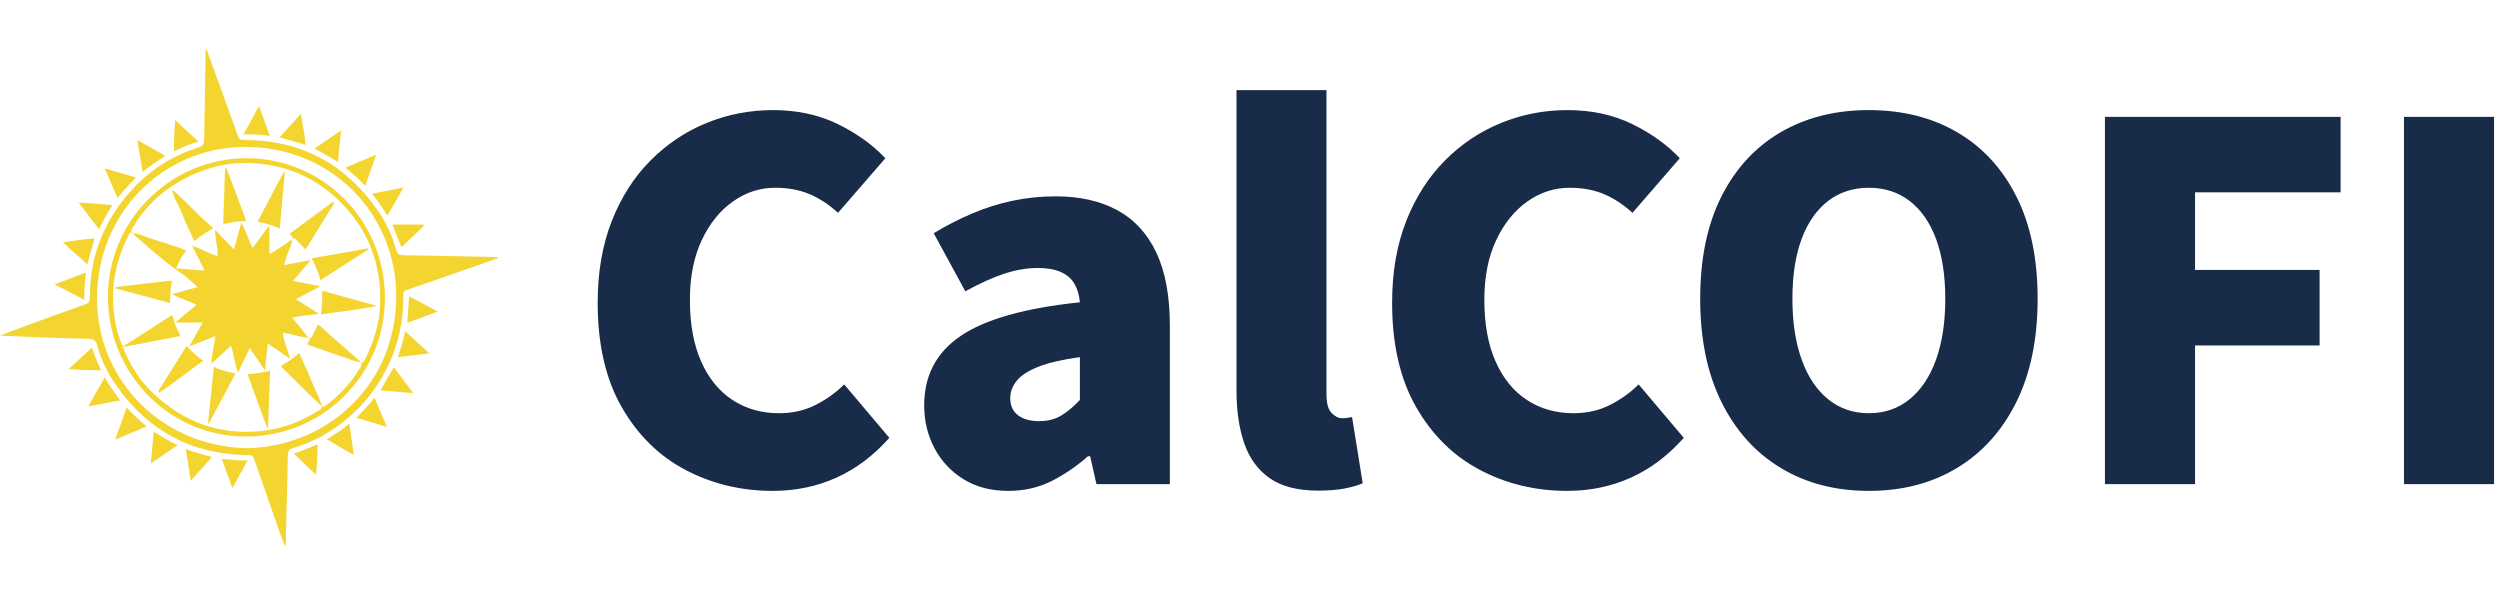
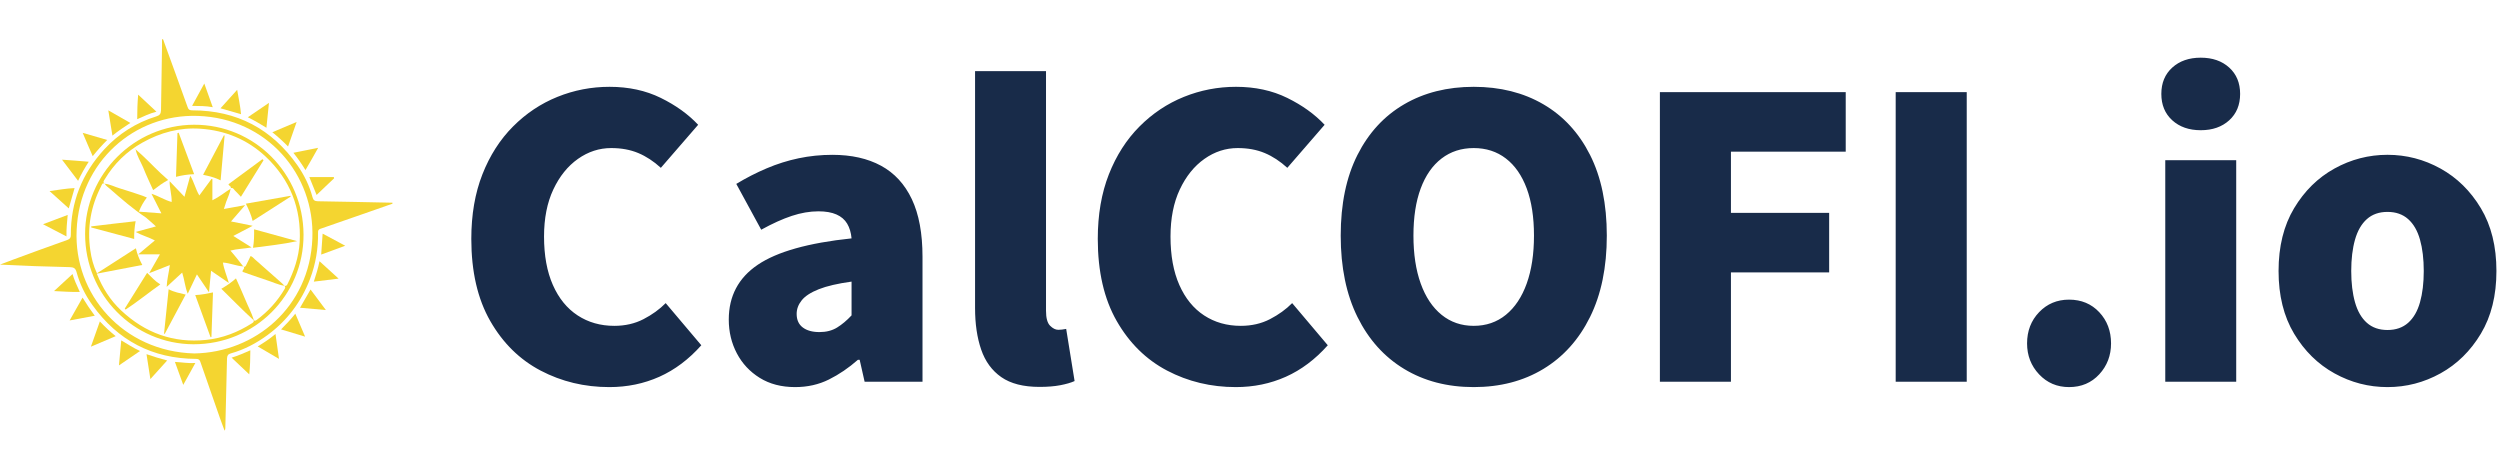
- <svg xmlns="http://www.w3.org/2000/svg" viewBox="0 0 1007 240" width="1007" height="240" role="img" aria-label="CalCOFI">
+ <svg xmlns="http://www.w3.org/2000/svg" viewBox="0 0 1277 240" width="1277" height="240" role="img" aria-label="CalCOFI.io">
  <style>.m{fill:#F4D530}.w{fill:#182B49}</style>
  <g class="m" transform="translate(-34.949,-36.252) scale(0.61747)">
    <path d="M381.3,227.2c-7.3,2.6-14.6,5.1-22,7.7c-12.6,4.4-25.1,8.8-37.7,13.1c-1.7,0.6-1.9,1.5-1.9,3.1 c0.2,13.1-1.9,25.9-6.6,38.3c-7.2,18.9-18.9,34.5-35.2,46.5c-9.3,6.8-19.3,12.1-30.5,15.2c-2.2,0.6-2.9,1.9-3,4.1 c-0.4,19.2-0.9,38.4-1.4,57.6c0,0.7-0.1,1.4-0.6,2.2c-1.2-3.4-2.6-6.8-3.8-10.3c-5.4-15.5-10.8-31-16.2-46.5 c-0.6-1.9-1.5-2.6-3.6-2.6c-36.2-0.2-64.8-15.2-85.8-44.6c-6-8.3-10.4-17.4-13.1-27.3c-0.9-3.2-2.4-3.9-5.6-4 c-19.2-0.4-38.3-1.1-57.7-2.1c3.3-1.2,6.7-2.6,10-3.8c15.2-5.6,30.4-11.2,45.7-16.6c2.2-0.8,2.9-1.8,2.9-4.1 c-0.1-27.3,9.3-50.9,27.7-70.9c11.8-12.8,26.2-22,43-27.2c2.9-0.9,3.8-2.2,3.9-5.1c0.2-16.8,0.5-33.7,0.8-50.5c0.1-2.8,0-5.6,0-8.3 c1.3,0,1.2,0.9,1.4,1.5c6.6,18.2,13.3,36.5,19.8,54.7c0.7,2.1,1.6,2.7,3.9,2.7c36.9,0,65.8,15.4,86.9,45.4c5.6,8,10,16.9,12.5,26.4 c0.7,2.5,1.7,3.3,4.4,3.4c20.6,0.3,41.2,0.8,61.8,1.2C381.2,226.7,381.2,226.9,381.3,227.2z M217.3,351.1 c50.3-0.8,95.5-38.3,97.7-95.1c2.1-52.9-37.6-99.5-94.8-101.4c-52.4-1.8-97.8,38-100.2,94.5C117.5,302.2,158.4,349.5,217.3,351.1z" />
    <path d="M130,192.5c-3.4,5.3-6.2,10.2-8.8,15.8c-4.4-5.8-8.6-11.4-13.3-17.5C115.7,191.3,122.6,191.9,130,192.5z" />
    <path d="M139.2,324.6c4.3,4.6,8.3,8.3,13.1,12.2c-6.8,2.9-13.3,5.6-20.5,8.7C134.4,338.2,136.7,331.6,139.2,324.6z" />
    <path d="M112.6,236.5c-0.5,6.1-1.2,11.6-1,17.8c-6.6-3.5-12.8-6.6-19.4-10.1C99.2,241.5,105.7,239.1,112.6,236.5z" />
    <path d="M122.6,300.2c-7.4,0.2-14.2-0.4-21.3-0.7c5.3-4.8,10.3-9.4,15.3-14.1C117.8,289.6,120,294.7,122.6,300.2z" />
    <path d="M135,319.9c-7,1.3-13.5,2.6-20.8,3.9c3.6-6.4,7-12.4,10.7-18.9C128.1,310.2,131.3,314.9,135,319.9z" />
    <path d="M326.2,315.2c-7.6-0.7-14.4-1.2-21.4-1.9c2.9-5.1,5.7-10,8.7-15.1C317.6,303.8,321.7,309.2,326.2,315.2z" />
    <path d="M281.9,168.1c6.8-2.9,13.1-5.6,20.1-8.5c-2.5,7.2-4.7,13.6-7.1,20.3C290.7,175.6,286.6,171.9,281.9,168.1z" />
    <path d="M97.6,216.8c7.3-1,13.8-2.2,20.7-2.5c-1.6,5.6-3.1,10.9-4.8,16.8C108.3,226.4,103.2,221.8,97.6,216.8z" />
    <path d="M146.2,150c6.4,3.6,12.1,6.9,18.2,10.4c-5,3.4-9.8,6.4-14.8,10.5C148.5,163.9,147.4,157.4,146.2,150z" />
    <path d="M125,168.6c7.1,2.1,13.5,3.9,20.3,5.9c-4.3,4.3-8.1,8.5-12,13.4C130.4,181.4,127.9,175.4,125,168.6z" />
    <path d="M323.5,252c6.3,3.3,12.2,6.5,18.7,10c-6.9,2.5-13.1,4.8-19.9,7.3C322.7,263.4,323.1,257.9,323.5,252z" />
    <path d="M252.8,133c1.2,7.1,2.6,13.4,3.2,20.2c-5.8-1.7-11.2-3.2-17-4.9C243.6,143.2,247.9,138.4,252.8,133z" />
    <path d="M333,206.2c-4.8,4.6-9.6,9-14.5,13.8c-1.9-4.8-4-9.8-6-14.8c6.9,0,13.5,0,20.3,0 C332.7,205.5,332.9,205.8,333,206.2z" />
    <path d="M309.3,199.4c-3.2-5.2-6.3-9.7-10-14.3c6.8-1.3,13.2-2.6,20.5-4.1C316.2,187.5,312.9,193.2,309.3,199.4z" />
    <path d="M316.2,291.7c1.8-5.6,3.5-10.8,4.7-16.9c5.3,4.9,10.3,9.4,15.8,14.4C329.7,290.1,323.1,290.9,316.2,291.7z" />
    <path d="M279.1,143.8c-0.8,7.3-1.4,13.8-2.1,20.6c-5.1-3.1-9.9-6-15.4-8.7C267.3,151.8,272.8,148,279.1,143.8z" />
    <path d="M155,361c0.7-7.3,1.2-13.8,1.9-20.7c5.1,3,9.8,6.1,15.5,8.8C166.6,353.1,161.1,356.9,155,361z" />
    <path d="M194.9,356.9c-4.7,5.3-9.1,10.1-13.9,15.4c-1.1-7.2-2.2-13.8-3.2-20.6C183.4,353.7,188.9,355.3,194.9,356.9z" />
    <path d="M215.5,146.3c3.4-6.3,6.6-12.1,10.1-18.5c2.4,6.7,4.6,12.8,7,19.6C226.9,146.3,221.5,146.4,215.5,146.3z" />
    <path d="M309,337.2c-7-2.1-13.2-3.9-19.9-6c4.2-4.2,7.9-8.1,11.8-13C303.7,324.7,306.2,330.7,309,337.2z" />
    <path d="M287.4,355.6c-6.3-3.6-11.7-6.9-17.6-10.3c5.2-3.2,10-6.3,14.7-10.3C285.5,342.1,286.4,348.5,287.4,355.6z" />
    <path d="M170.1,157.3c0-6.9,0.2-13.3,0.8-20.3c5,4.7,9.8,9.1,15.1,14.1C180.2,152.6,175.4,155,170.1,157.3z" />
    <path d="M208.2,377.1c-2.4-6.6-4.6-12.6-6.9-19c5.7,0.3,11,1.3,16.9,0.9C214.8,365.2,211.7,370.9,208.2,377.1z" />
    <path d="M248.2,354.6c5.6-1.8,10.4-3.8,15.5-6.1c0,6.7-0.2,13-0.9,19.9C257.8,363.8,253.3,359.3,248.2,354.6z" />
    <path d="M307.7,252.8c0.2,50.2-40.3,90.8-91.1,90.7c-49.5-0.2-89.6-40.9-89.6-91.2c0-49.5,40.5-90.2,90.1-90.4 C267.2,161.7,307.5,202.3,307.7,252.8z M266.3,323.1c0.7,1.3,1.5,1.1,2.6,0.3c9.5-7,17.2-15.5,23.2-25.7c0.7-1.2,0.6-1.9-0.4-2.7 c1.2,0.5,1.9,0.2,2.6-1c5.6-11.1,9.5-22.6,10.2-35c1.5-27.9-7.9-51.7-28.2-70.8c-15.1-14.1-33.3-21.6-53.8-23 c-17.2-1.2-33.2,3.1-48.1,11.5c-13.1,7.3-23.5,17.5-31.2,30.4c-0.7,1.2-1.9,2.4,0.2,3.6c-2.2-1.1-2.5,0.8-3.1,2 c-8.6,16.7-11.7,34.4-9,53c0.9,6.5,2.5,12.8,5.5,19.1c10.8-7,21.3-13.7,32.2-20.7c1.1,5,3,9.4,5.3,13.8c-12.8,2.4-25,4.8-37.6,7.2 c4.7,11.9,11.2,22.1,20.2,30.5c19.7,18.5,43.1,27.1,70.1,24.3c13.8-1.4,26.4-6.3,38.1-13.8c1.1-0.7,1.9-1.4,1.2-2.8 C266.2,323.3,266.2,323.2,266.3,323.1z" />
    <path d="M257.8,279.1c-5.6-0.3-10.8-2.8-16.8-3.2c0.9,5.7,3.2,10.8,4.9,16.9c-5.2-3.6-9.7-6.7-14.7-10.1 c-0.5,5.9-1.1,11.3-1.7,17.8c-3.6-5.3-6.6-9.8-10-14.8c-2.6,5.6-5,10.5-7.6,16c-2.3-5.7-2.6-11.4-4.6-17.5 c-4.3,4-8.3,7.7-12.8,11.8c0.2-6.2,1.8-11.6,2.6-18c-5.9,2.3-11.1,4.4-17.1,6.7c3.1-5.5,5.9-10.4,8.9-15.6c-6,0-11.5,0-17.9,0 c4.9-4.1,9.2-7.7,13.7-11.5c-5.3-2.8-10.7-4.1-15.9-7c5.3-1.5,10.7-3,16.8-4.6c-2.9-2.6-5.4-4.9-7.9-7c-0.2-0.2-0.3-0.2-0.5-0.4 c-10.6-7-20.2-15.4-29.7-23.7c-1.5-1.3-3.2-2.4-4.3-4.2c4.4,0.4,8.3,2.6,12.4,3.8c6.4,1.9,12.8,4.1,19.1,6.2 c1.1,0.4,2.1,0.9,3.4,1.4c-2.8,3.7-4.9,7.3-6.6,11.7c6.1,0.5,12,0.9,18.6,1.4c-2.8-5.6-5.3-10.6-8.2-16.2c6,1.9,10.8,5.2,16.7,6.8 c0.2-5.8-1.7-11.1-1.7-17.2c4.3,4.4,8,8.4,12.3,12.9c1.6-6,3.2-11.4,4.8-17.4c3.2,5.2,4.3,11,7.5,16.3c3.6-4.8,6.8-9.3,10.1-13.7 c0.2,0.1,0.5,0.1,0.7,0.2c0,5.6,0,11.1,0,17.5c5.9-2.9,10.4-6.7,15.2-9.7l-0.1-0.1c-0.5,3.9-2.4,7.4-3.7,11.1 c-0.6,1.7-1.1,3.4-1.9,5.9c6-1.1,11.4-2.1,17.6-3.2c-4.2,4.8-7.7,9-11.7,13.5c6,1.2,11.6,2.3,17.9,3.6c-5.6,2.9-10.5,5.6-16,8.4 c5.1,3.2,9.8,6.2,15.1,9.5c-6.2,1.1-11.8,1.1-17.5,2.6C251.1,270.4,254.4,274.7,257.8,279.1z" />
    <path d="M265.6,241.5c-1.2-5-3.2-9.4-5.6-14.3c12.4-2.2,24.7-4.3,36.8-6.5c0.1,0.2,0.2,0.4,0.3,0.6 C286.7,228,276.4,234.6,265.6,241.5z" />
    <path d="M217.2,202.8c-5.3,0.2-10,0.9-15,2.2c0.4-12.3,0.8-24.3,1.2-36.2c0.3-0.1,0.7-0.2,1-0.3 C208.7,179.8,212.9,191.1,217.2,202.8z" />
    <path d="M266.8,248.4c12.1,3.3,23.8,6.6,35.6,9.8c-11.9,2.6-23.9,3.8-36.5,5.5C266.8,258.6,266.9,253.6,266.8,248.4z" />
    <path d="M242.4,170.8c-1.1,12.2-2.2,24.4-3.3,37.1c-4.7-2.4-9.4-3.5-14.5-4.6c5.8-11,11.5-21.8,17.2-32.6 C242.1,170.7,242.3,170.8,242.4,170.8z" />
    <path d="M291.8,295.1c-5.2-0.8-9.9-3.2-14.8-4.7c-6.6-2.1-13.2-4.6-19.7-6.8c-0.6-1.8,2.7-2.8,0.5-4.5 c1.3,0.9,1.9-0.1,2.4-1c1.2-2.5,2.5-4.9,3.7-7.6c1.5,0.5,2.5,1.8,3.6,2.8c7.4,6.5,14.8,13.1,22.2,19.6 C290.4,293.4,291.1,294.3,291.8,295.1z" />
    <path d="M247.5,214.4c0.6-1.7-1.5-1.7-1.9-3.3c9.2-6.8,18.7-13.8,28.1-20.7c0.3,0.3,0.6,0.5,0.9,0.9 c-6.2,9.9-12.3,19.9-18.7,30.2c-1.9-2-3.5-3.8-5.1-5.3C250,215.2,249.2,213.7,247.5,214.4C247.5,214.3,247.5,214.4,247.5,214.4z" />
    <path d="M168.8,182.3c7.3,6.1,13.8,13.2,20.7,19.7c1.9,1.7,3.8,3.4,6.2,5.6c-4.7,2.6-8.4,5.3-12.4,8.4 c-2.9-6.4-5.8-12.5-8.3-18.8C172.9,192.3,169.9,187.8,168.8,182.3L168.8,182.3z" />
    <path d="M168.8,182.3c-0.2-0.1-0.3-0.2-0.5-0.3C168.9,181.7,168.7,182.1,168.8,182.3L168.8,182.3z" />
    <path d="M266.1,323.3c-9-8.2-17.5-17-26.4-25.7c4.4-2.6,8.3-5.2,12.1-8.6c2.7,6.1,5.4,11.8,7.8,17.7 c2.2,5.5,5.1,10.7,6.9,16.5C266.2,323.2,266.2,323.3,266.1,323.3z" />
    <path d="M218.1,302.8c5.3-0.2,9.7-1.2,14.7-2.2c-0.5,12.4-0.9,24.7-1.3,36.9c-0.2,0.1-0.5,0.2-0.7,0.2 C226.6,326.1,222.4,314.7,218.1,302.8z" />
    <path d="M196.1,298c4.8,2.5,9.3,3.2,14.1,4.4c-5.9,11-11.6,21.7-17.3,32.5c-0.2-0.1-0.5-0.1-0.6-0.2 C193.5,322.6,194.8,310.6,196.1,298z" />
    <path d="M132,246c12.1-1.5,24.3-2.9,36.8-4.3c-0.9,5-1.3,9.5-1.2,14.7c-12.1-3.2-23.8-6.4-35.5-9.5 C132.1,246.6,132,246.3,132,246z" />
    <path d="M189.2,294c-9.9,7-18.9,14.4-28.7,20.8c-0.2-0.2-0.5-0.5-0.7-0.8c6.1-9.8,12.3-19.6,18.5-29.6 C181.8,287.9,184.9,291.3,189.2,294z" />
  </g>
-   <path class="w" d="M311.258 197.727Q292.217 197.727 276.167 189.307Q260.117 180.886 250.43 163.993Q240.744 147.1 240.744 122.023Q240.744 103.486 246.414 89.055Q252.085 74.623 262.049 64.623Q272.012 54.623 284.728 49.484Q297.444 44.345 311.358 44.345Q325.98 44.345 337.51 50.002Q349.039 55.659 356.617 63.741L337.562 85.727Q332.058 80.704 326.012 78.168Q319.967 75.632 312.217 75.632Q303.058 75.632 295.221 81.159Q287.385 86.686 282.639 96.782Q277.894 106.877 277.894 120.809Q277.894 135.373 282.412 145.582Q286.93 155.791 295.057 161.116Q303.185 166.441 313.785 166.441Q322.089 166.441 328.703 163.021Q335.317 159.6 340.035 154.832L358.23 176.364Q348.608 187.173 336.801 192.45Q324.994 197.727 311.258 197.727ZM406.149 197.727Q395.667 197.727 388.078 193.016Q380.489 188.305 376.374 180.475Q372.258 172.646 372.258 163.227Q372.258 145.25 387.078 135.236Q401.899 125.223 434.976 121.764Q434.571 117.323 432.728 114.234Q430.885 111.145 427.251 109.545Q423.617 107.945 418.067 107.945Q411.48 107.945 404.437 110.279Q397.394 112.614 388.83 117.336L376.094 93.936Q383.649 89.364 391.63 85.98Q399.612 82.596 407.971 80.841Q416.33 79.086 425.194 79.086Q439.767 79.086 450.035 84.655Q460.303 90.223 465.76 101.727Q471.217 113.232 471.217 131.218V195.0H441.649L439.121 183.791H438.212Q431.194 189.977 423.405 193.852Q415.617 197.727 406.149 197.727ZM418.585 169.627Q423.808 169.627 427.564 167.318Q431.321 165.009 434.976 161.1V143.845Q424.358 145.309 418.242 147.732Q412.126 150.155 409.528 153.384Q406.93 156.614 406.93 160.346Q406.93 164.909 410.057 167.268Q413.185 169.627 418.585 169.627ZM530.962 197.627Q518.63 197.627 511.467 192.636Q504.303 187.646 501.183 178.561Q498.062 169.477 498.062 157.4V36.318H534.303V158.764Q534.303 164.296 536.387 166.38Q538.471 168.464 540.567 168.464Q541.653 168.464 542.448 168.35Q543.244 168.237 544.607 168.009L548.903 194.645Q546.098 195.909 541.601 196.768Q537.103 197.627 530.962 197.627ZM631.258 197.727Q612.217 197.727 596.167 189.307Q580.117 180.886 570.43 163.993Q560.744 147.1 560.744 122.023Q560.744 103.486 566.414 89.055Q572.085 74.623 582.049 64.623Q592.012 54.623 604.728 49.484Q617.444 44.345 631.358 44.345Q645.98 44.345 657.51 50.002Q669.039 55.659 676.617 63.741L657.562 85.727Q652.058 80.704 646.012 78.168Q639.967 75.632 632.217 75.632Q623.058 75.632 615.221 81.159Q607.385 86.686 602.639 96.782Q597.894 106.877 597.894 120.809Q597.894 135.373 602.412 145.582Q606.93 155.791 615.057 161.116Q623.185 166.441 633.785 166.441Q642.089 166.441 648.703 163.021Q655.317 159.6 660.035 154.832L678.23 176.364Q668.608 187.173 656.801 192.45Q644.994 197.727 631.258 197.727ZM752.771 197.727Q732.567 197.727 717.262 188.473Q701.958 179.218 693.396 161.92Q684.835 144.623 684.835 120.355Q684.835 96.086 693.396 79.13Q701.958 62.173 717.262 53.259Q732.567 44.345 752.771 44.345Q773.026 44.345 788.33 53.259Q803.635 62.173 812.196 79.13Q820.758 96.086 820.758 120.355Q820.758 144.623 812.196 161.92Q803.635 179.218 788.33 188.473Q773.026 197.727 752.771 197.727ZM752.771 166.441Q762.285 166.441 769.212 160.8Q776.14 155.159 779.849 144.811Q783.558 134.464 783.558 120.355Q783.558 106.245 779.849 96.264Q776.14 86.282 769.212 80.957Q762.285 75.632 752.771 75.632Q743.308 75.632 736.355 80.957Q729.403 86.282 725.694 96.264Q721.985 106.245 721.985 120.355Q721.985 134.464 725.694 144.811Q729.403 155.159 736.355 160.8Q743.308 166.441 752.771 166.441ZM847.872 195.0V47.073H942.796V77.48H884.163V108.742H934.334V139.149H884.163V195.0ZM968.317 195.0V47.073H1004.607V195.0Z" />
+   <path class="w" d="M311.258 197.727Q292.217 197.727 276.167 189.307Q260.117 180.886 250.43 163.993Q240.744 147.1 240.744 122.023Q240.744 103.486 246.414 89.055Q252.085 74.623 262.049 64.623Q272.012 54.623 284.728 49.484Q297.444 44.345 311.358 44.345Q325.98 44.345 337.51 50.002Q349.039 55.659 356.617 63.741L337.562 85.727Q332.058 80.704 326.012 78.168Q319.967 75.632 312.217 75.632Q303.058 75.632 295.221 81.159Q287.385 86.686 282.639 96.782Q277.894 106.877 277.894 120.809Q277.894 135.373 282.412 145.582Q286.93 155.791 295.057 161.116Q303.185 166.441 313.785 166.441Q322.089 166.441 328.703 163.021Q335.317 159.6 340.035 154.832L358.23 176.364Q348.608 187.173 336.801 192.45Q324.994 197.727 311.258 197.727ZM406.149 197.727Q395.667 197.727 388.078 193.016Q380.489 188.305 376.374 180.475Q372.258 172.646 372.258 163.227Q372.258 145.25 387.078 135.236Q401.899 125.223 434.976 121.764Q434.571 117.323 432.728 114.234Q430.885 111.145 427.251 109.545Q423.617 107.945 418.067 107.945Q411.48 107.945 404.437 110.279Q397.394 112.614 388.83 117.336L376.094 93.936Q383.649 89.364 391.63 85.98Q399.612 82.596 407.971 80.841Q416.33 79.086 425.194 79.086Q439.767 79.086 450.035 84.655Q460.303 90.223 465.76 101.727Q471.217 113.232 471.217 131.218V195.0H441.649L439.121 183.791H438.212Q431.194 189.977 423.405 193.852Q415.617 197.727 406.149 197.727ZM418.585 169.627Q423.808 169.627 427.564 167.318Q431.321 165.009 434.976 161.1V143.845Q424.358 145.309 418.242 147.732Q412.126 150.155 409.528 153.384Q406.93 156.614 406.93 160.346Q406.93 164.909 410.057 167.268Q413.185 169.627 418.585 169.627ZM530.962 197.627Q518.63 197.627 511.467 192.636Q504.303 187.646 501.183 178.561Q498.062 169.477 498.062 157.4V36.318H534.303V158.764Q534.303 164.296 536.387 166.38Q538.471 168.464 540.567 168.464Q541.653 168.464 542.448 168.35Q543.244 168.237 544.607 168.009L548.903 194.645Q546.098 195.909 541.601 196.768Q537.103 197.627 530.962 197.627ZM631.258 197.727Q612.217 197.727 596.167 189.307Q580.117 180.886 570.43 163.993Q560.744 147.1 560.744 122.023Q560.744 103.486 566.414 89.055Q572.085 74.623 582.049 64.623Q592.012 54.623 604.728 49.484Q617.444 44.345 631.358 44.345Q645.98 44.345 657.51 50.002Q669.039 55.659 676.617 63.741L657.562 85.727Q652.058 80.704 646.012 78.168Q639.967 75.632 632.217 75.632Q623.058 75.632 615.221 81.159Q607.385 86.686 602.639 96.782Q597.894 106.877 597.894 120.809Q597.894 135.373 602.412 145.582Q606.93 155.791 615.057 161.116Q623.185 166.441 633.785 166.441Q642.089 166.441 648.703 163.021Q655.317 159.6 660.035 154.832L678.23 176.364Q668.608 187.173 656.801 192.45Q644.994 197.727 631.258 197.727ZM752.771 197.727Q732.567 197.727 717.262 188.473Q701.958 179.218 693.396 161.92Q684.835 144.623 684.835 120.355Q684.835 96.086 693.396 79.13Q701.958 62.173 717.262 53.259Q732.567 44.345 752.771 44.345Q773.026 44.345 788.33 53.259Q803.635 62.173 812.196 79.13Q820.758 96.086 820.758 120.355Q820.758 144.623 812.196 161.92Q803.635 179.218 788.33 188.473Q773.026 197.727 752.771 197.727ZM752.771 166.441Q762.285 166.441 769.212 160.8Q776.14 155.159 779.849 144.811Q783.558 134.464 783.558 120.355Q783.558 106.245 779.849 96.264Q776.14 86.282 769.212 80.957Q762.285 75.632 752.771 75.632Q743.308 75.632 736.355 80.957Q729.403 86.282 725.694 96.264Q721.985 106.245 721.985 120.355Q721.985 134.464 725.694 144.811Q729.403 155.159 736.355 160.8Q743.308 166.441 752.771 166.441ZM847.872 195.0V47.073H942.796V77.48H884.163V108.742H934.334V139.149H884.163V195.0ZM968.317 195.0V47.073H1004.607V195.0ZM1056.874 197.727Q1047.701 197.727 1041.564 191.206Q1035.427 184.684 1035.427 175.411Q1035.427 165.891 1041.564 159.473Q1047.701 153.055 1056.874 153.055Q1066.274 153.055 1072.297 159.473Q1078.321 165.891 1078.321 175.411Q1078.321 184.684 1072.297 191.206Q1066.274 197.727 1056.874 197.727ZM1106.017 195.0V81.814H1142.257V195.0ZM1124.132 66.513Q1115.167 66.513 1109.588 61.442Q1104.009 56.371 1104.009 47.967Q1104.009 39.584 1109.588 34.523Q1115.167 29.462 1124.132 29.462Q1133.117 29.462 1138.686 34.523Q1144.256 39.584 1144.256 47.967Q1144.256 56.371 1138.686 61.442Q1133.117 66.513 1124.132 66.513ZM1219.532 197.727Q1205.127 197.727 1192.446 190.712Q1179.765 183.696 1171.827 170.451Q1163.889 157.205 1163.889 138.422Q1163.889 119.618 1171.827 106.363Q1179.765 93.107 1192.446 86.092Q1205.127 79.076 1219.532 79.076Q1233.938 79.076 1246.608 86.092Q1259.279 93.107 1267.227 106.363Q1275.176 119.618 1275.176 138.422Q1275.176 157.205 1267.227 170.451Q1259.279 183.696 1246.608 190.712Q1233.938 197.727 1219.532 197.727ZM1219.532 168.564Q1225.941 168.564 1230.078 164.895Q1234.214 161.226 1236.135 154.422Q1238.056 147.618 1238.056 138.422Q1238.056 129.225 1236.135 122.412Q1234.214 115.598 1230.078 111.919Q1225.941 108.24 1219.532 108.24Q1213.123 108.24 1208.997 111.919Q1204.87 115.598 1202.939 122.412Q1201.008 129.225 1201.008 138.422Q1201.008 147.618 1202.939 154.422Q1204.87 161.226 1208.997 164.895Q1213.123 168.564 1219.532 168.564Z" />
</svg>
